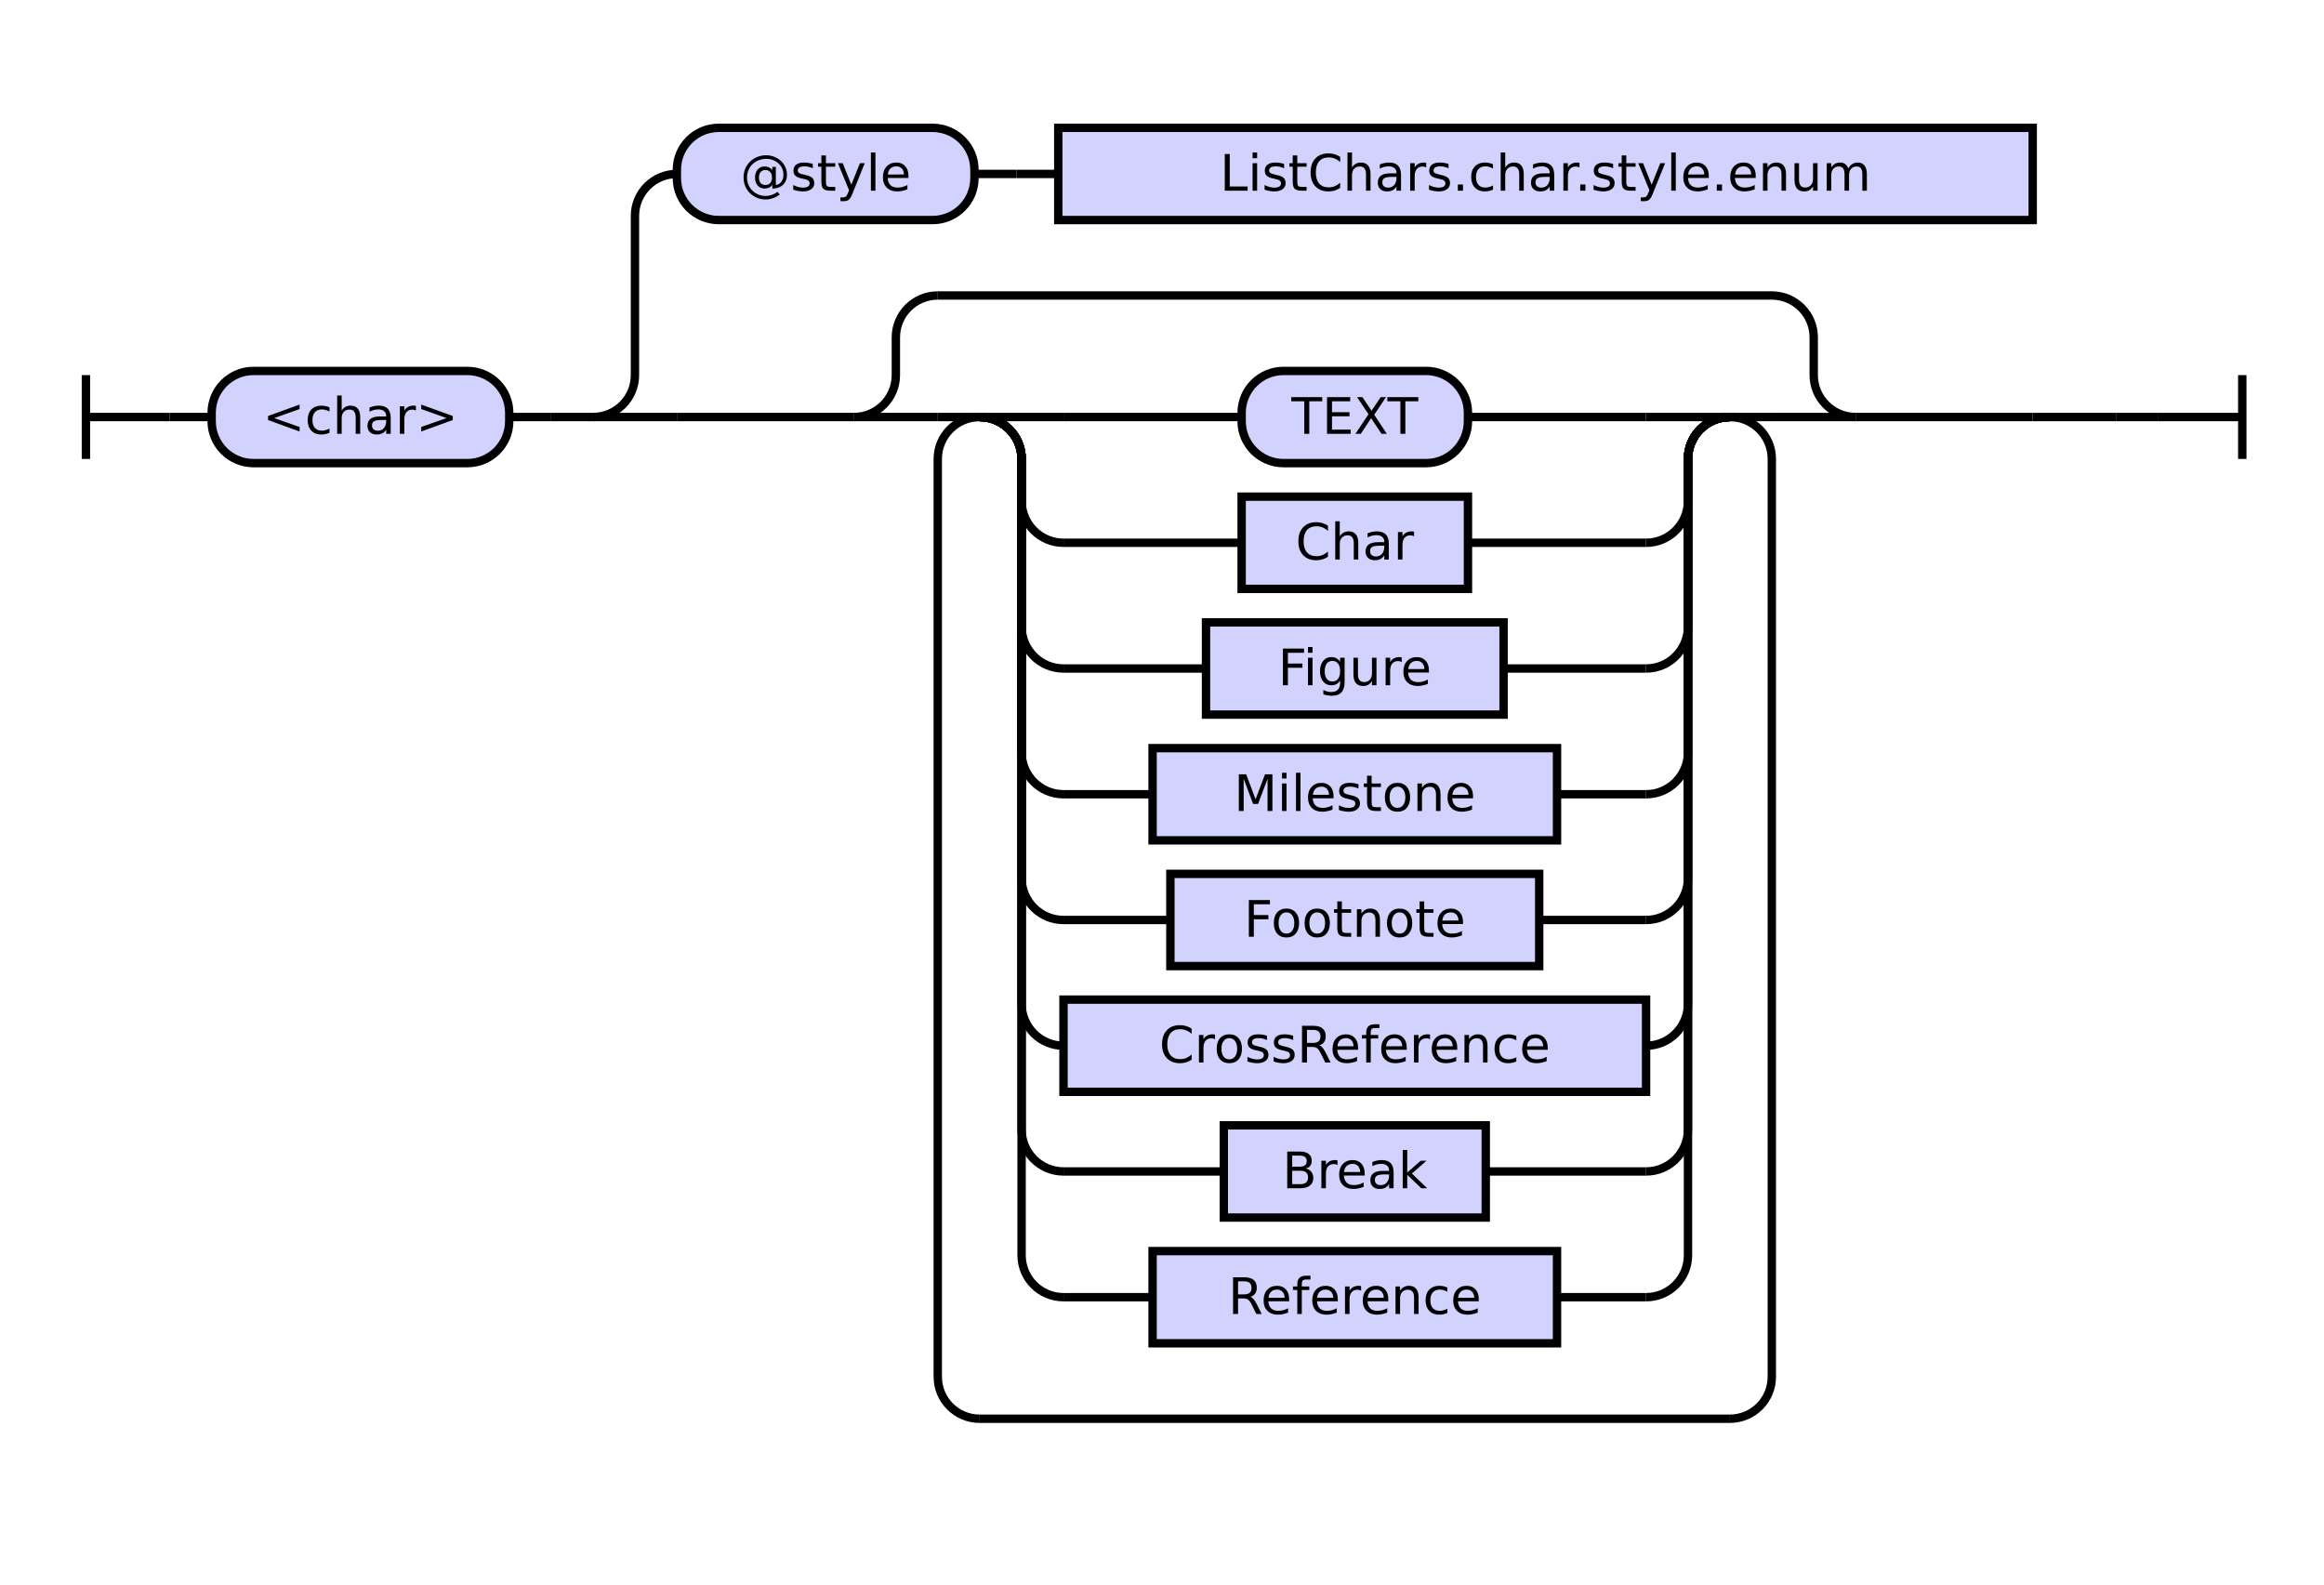
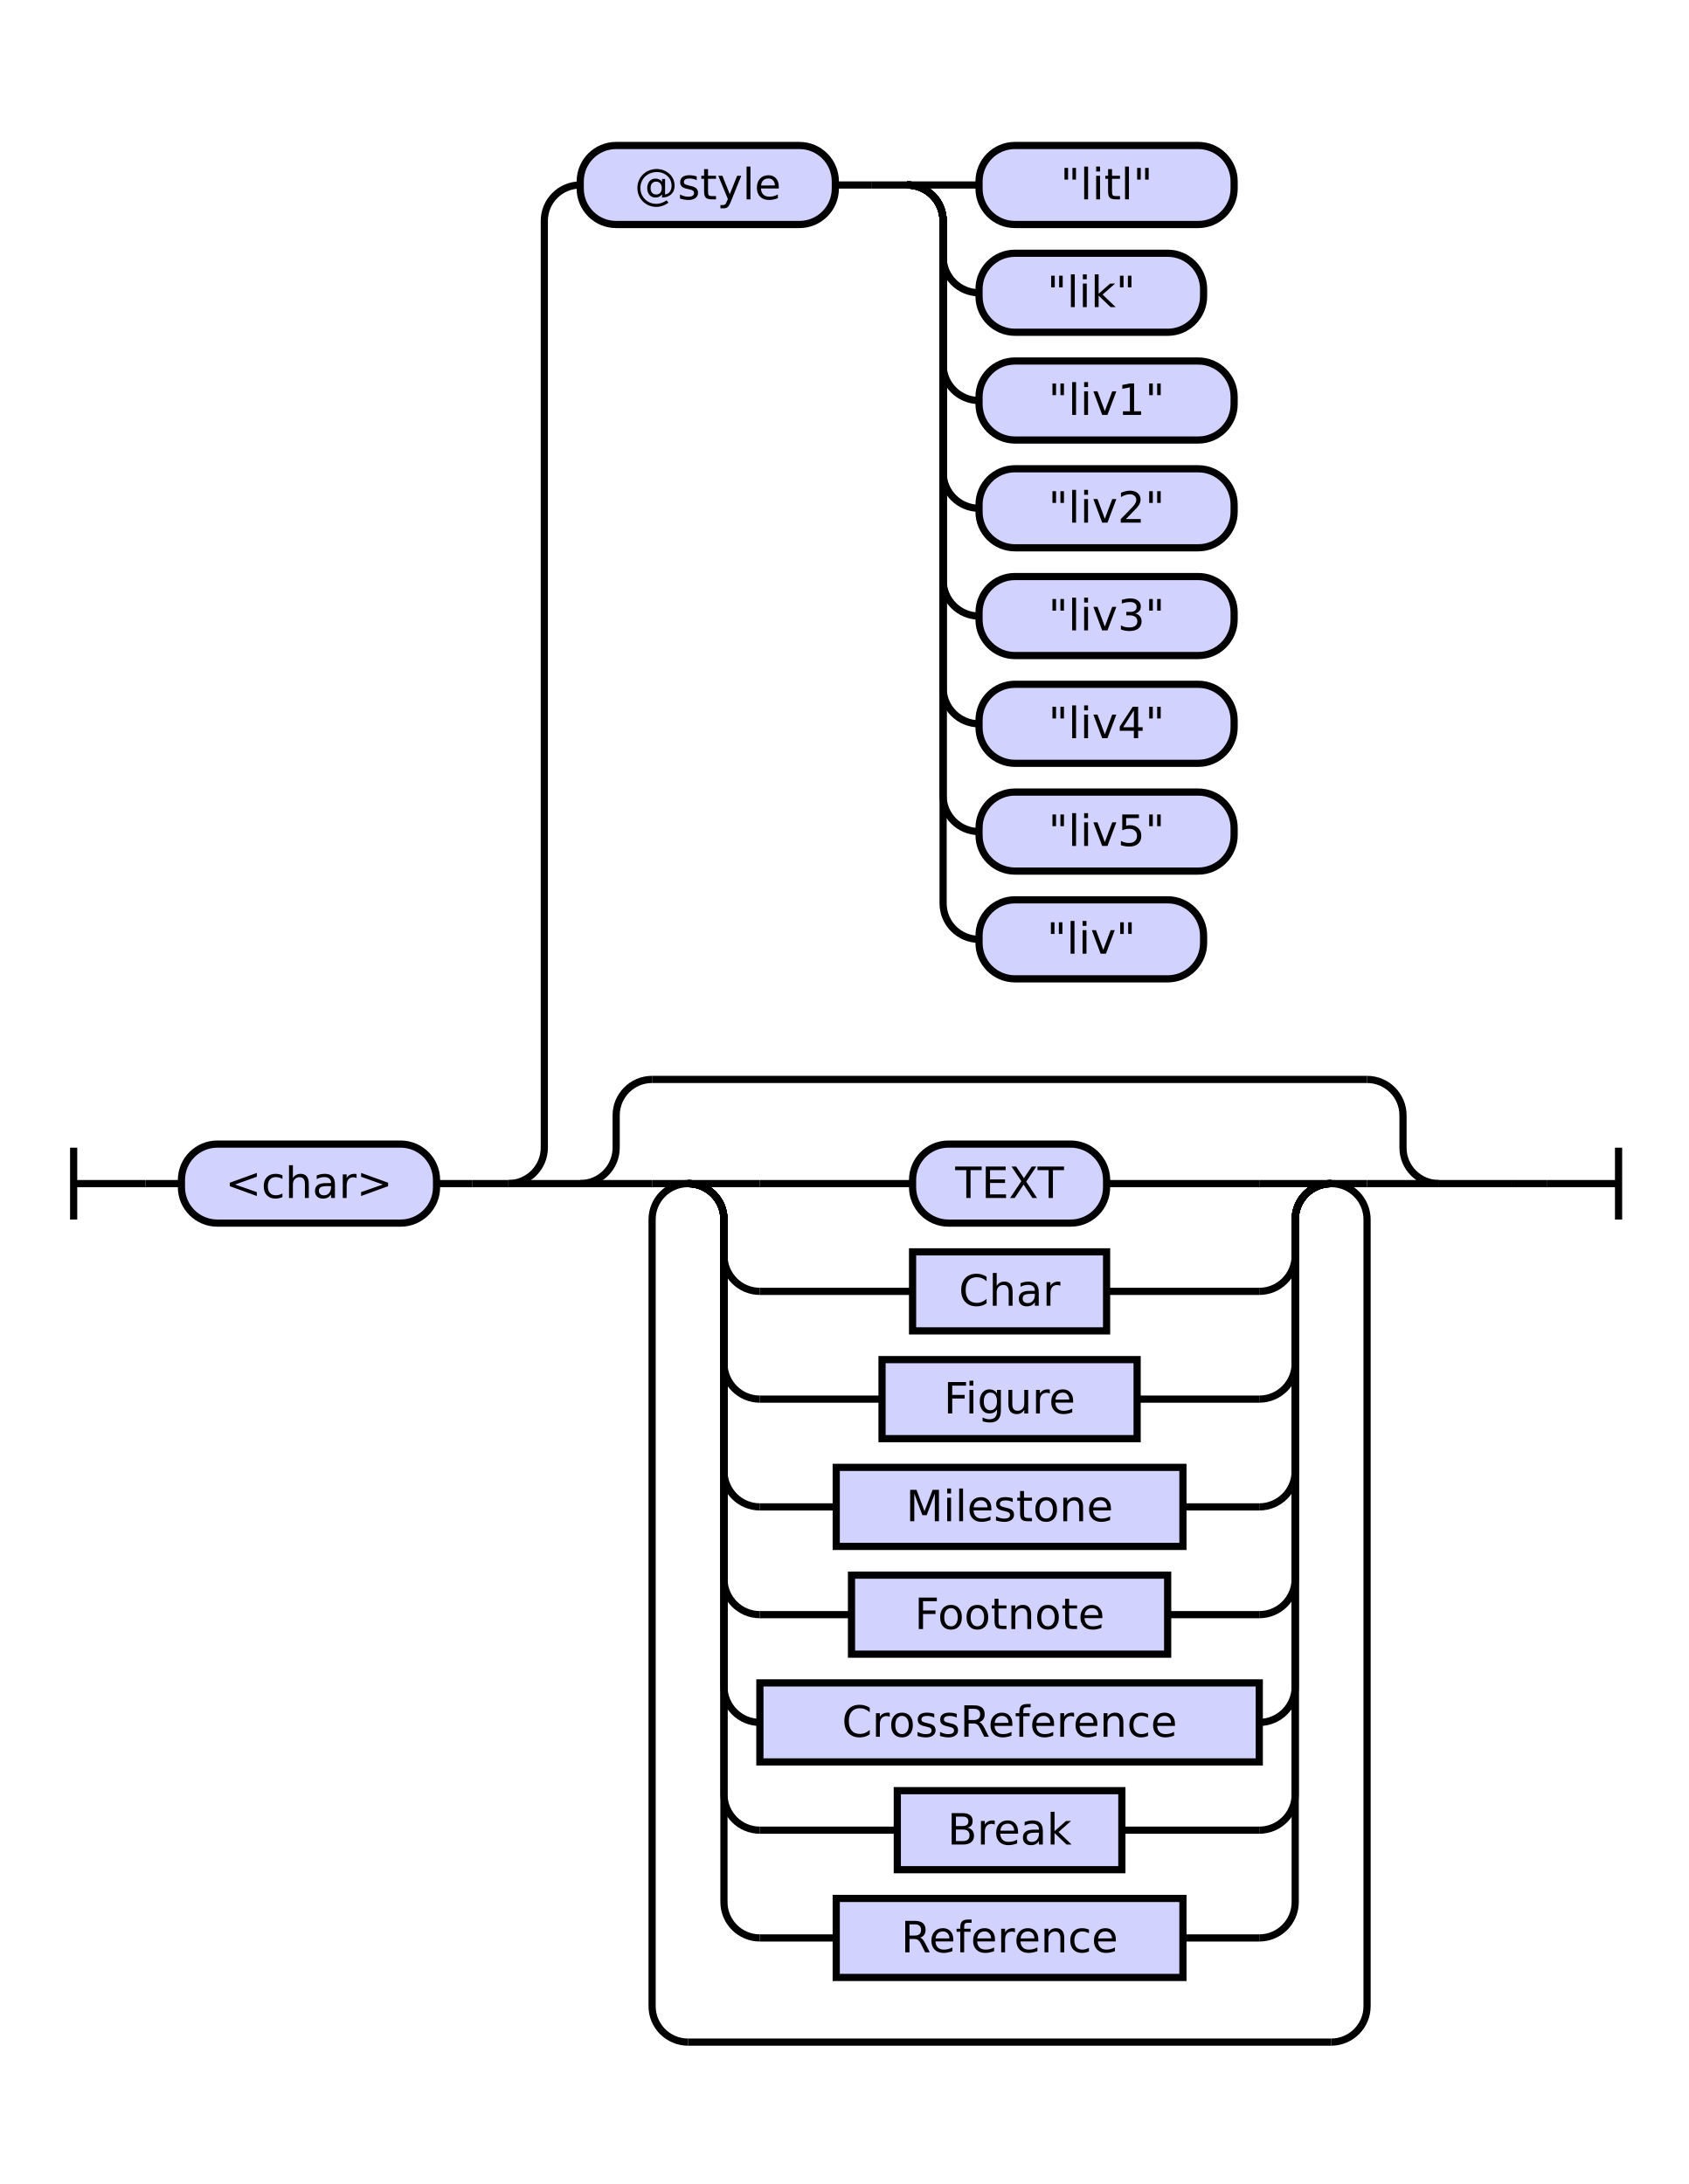
- <svg xmlns="http://www.w3.org/2000/svg" class="railroad-diagram" height="378" viewBox="0 0 554.5 378" width="554.5">
+ <svg xmlns="http://www.w3.org/2000/svg" class="railroad-diagram" height="608" viewBox="0 0 470.0 608" width="470.0">
  <g transform="translate(.5 .5)">
    <style>/*  */

    svg.railroad-diagram {
        background-color: hsl(30,20%,95%);
    }
    svg.railroad-diagram path {
        stroke-width: 2;
        stroke: black;
        fill: none;
    }
    svg.railroad-diagram text {
        font-size: 12px;
        text-anchor: middle;
        font-family: DejaVu Sans;
    }
    svg.railroad-diagram text.label {
        text-anchor:start;
    }
    svg.railroad-diagram text.comment {
        font-family: DejaVu Sans;
        font-size: 14px;
    }
    svg.railroad-diagram rect{
        stroke-width: 2;
        stroke: black;
        fill: rgb(210, 210, 255);
    }
    svg.railroad-diagram rect.group-box {
        stroke: gray;
        stroke-dasharray: 10 5;
        fill: none;
    }
    .terminal {
        font-family: DejaVu Sans;
    }
    svg.railroad-diagram g.altterminal rect {
        fill: rgb(251, 252, 207)
    }

/*  */
</style>
    <g>
-       <path d="M 20 89 v 20 m 0 -10 h 20" />
+       <path d="M 20 319 v 20 m 0 -10 h 20" />
    </g>
-     <path d="M 40 99 h 10" />
+     <path d="M 40 329 h 10" />
    <g>
-       <path d="M 50 99 h 0.0" />
-       <path d="M 504.5 99 h 0.0" />
+       <path d="M 50 329 h 0.0" />
+       <path d="M 420.0 329 h 0.0" />
      <g>
-         <path d="M 50.0 99 h 0.0" />
-         <path d="M 504.5 99 h 0.0" />
+         <path d="M 50.0 329 h 0.0" />
+         <path d="M 420.0 329 h 0.0" />
        <g class="terminal ">
-           <path d="M 50.0 99 h 0.0" />
-           <path d="M 121.0 99 h 0.0" />
-           <rect height="22" rx="10" ry="10" width="71.0" x="50.0" y="88" />
-           <text x="85.5" y="103">&lt;char&gt;</text>
+           <path d="M 50.0 329 h 0.0" />
+           <path d="M 121.0 329 h 0.0" />
+           <rect height="22" rx="10" ry="10" width="71.0" x="50.0" y="318" />
+           <text x="85.5" y="333">&lt;char&gt;</text>
        </g>
-         <path d="M 121.0 99 h 10" />
-         <path d="M 131.0 99 h 10" />
+         <path d="M 121.0 329 h 10" />
+         <path d="M 131.0 329 h 10" />
        <g>
-           <path d="M 141.0 99 h 0.0" />
-           <path d="M 504.5 99 h 0.0" />
-           <path d="M 141.0 99 a 10 10 0 0 0 10 -10 v -38 a 10 10 0 0 1 10 -10" />
+           <path d="M 141.0 329 h 0.0" />
+           <path d="M 420.0 329 h 0.0" />
+           <path d="M 141.0 329 a 10 10 0 0 0 10 -10 v -258 a 10 10 0 0 1 10 -10" />
          <g>
-             <path d="M 161.0 41 h 0.0" />
-             <path d="M 484.5 41 h 0.0" />
+             <path d="M 161.0 51 h 0.0" />
+             <path d="M 363.0 51 h 0.0" />
            <g class="terminal ">
-               <path d="M 161.0 41 h 0.0" />
-               <path d="M 232.0 41 h 0.0" />
-               <rect height="22" rx="10" ry="10" width="71.0" x="161.0" y="30" />
-               <text x="196.5" y="45">@style</text>
-             </g>
-             <path d="M 232.0 41 h 10" />
-             <path d="M 242.0 41 h 10" />
-             <g class="non-terminal ">
-               <path d="M 252.0 41 h 0.0" />
-               <path d="M 484.5 41 h 0.0" />
-               <rect height="22" width="232.5" x="252.0" y="30" />
-               <text x="368.25" y="45">ListChars.char.style.enum</text>
+               <path d="M 161.0 51 h 0.0" />
+               <path d="M 232.0 51 h 0.0" />
+               <rect height="22" rx="10" ry="10" width="71.0" x="161.0" y="40" />
+               <text x="196.5" y="55">@style</text>
+             </g>
+             <path d="M 232.0 51 h 10" />
+             <path d="M 242.0 51 h 10" />
+             <g>
+               <path d="M 252.0 51 h 0.0" />
+               <path d="M 252.0 51 h 20" />
+               <g class="terminal ">
+                 <path d="M 272.0 51 h 0.0" />
+                 <path d="M 343.0 51 h 0.0" />
+                 <rect height="22" rx="10" ry="10" width="71.0" x="272.0" y="40" />
+                 <text x="307.5" y="55">"litl"</text>
+               </g>
+               <path d="M 252.0 51 a 10 10 0 0 1 10 10 v 10 a 10 10 0 0 0 10 10" />
+               <g class="terminal ">
+                 <path d="M 272.0 81 h 0.0" />
+                 <path d="M 334.5 81 h 0.0" />
+                 <rect height="22" rx="10" ry="10" width="62.5" x="272.0" y="70" />
+                 <text x="303.25" y="85">"lik"</text>
+               </g>
+               <path d="M 252.0 51 a 10 10 0 0 1 10 10 v 40 a 10 10 0 0 0 10 10" />
+               <g class="terminal ">
+                 <path d="M 272.0 111 h 0.0" />
+                 <path d="M 343.0 111 h 0.0" />
+                 <rect height="22" rx="10" ry="10" width="71.0" x="272.0" y="100" />
+                 <text x="307.5" y="115">"liv1"</text>
+               </g>
+               <path d="M 252.0 51 a 10 10 0 0 1 10 10 v 70 a 10 10 0 0 0 10 10" />
+               <g class="terminal ">
+                 <path d="M 272.0 141 h 0.0" />
+                 <path d="M 343.0 141 h 0.0" />
+                 <rect height="22" rx="10" ry="10" width="71.0" x="272.0" y="130" />
+                 <text x="307.5" y="145">"liv2"</text>
+               </g>
+               <path d="M 252.0 51 a 10 10 0 0 1 10 10 v 100 a 10 10 0 0 0 10 10" />
+               <g class="terminal ">
+                 <path d="M 272.0 171 h 0.0" />
+                 <path d="M 343.0 171 h 0.0" />
+                 <rect height="22" rx="10" ry="10" width="71.0" x="272.0" y="160" />
+                 <text x="307.5" y="175">"liv3"</text>
+               </g>
+               <path d="M 252.0 51 a 10 10 0 0 1 10 10 v 130 a 10 10 0 0 0 10 10" />
+               <g class="terminal ">
+                 <path d="M 272.0 201 h 0.0" />
+                 <path d="M 343.0 201 h 0.0" />
+                 <rect height="22" rx="10" ry="10" width="71.0" x="272.0" y="190" />
+                 <text x="307.5" y="205">"liv4"</text>
+               </g>
+               <path d="M 252.0 51 a 10 10 0 0 1 10 10 v 160 a 10 10 0 0 0 10 10" />
+               <g class="terminal ">
+                 <path d="M 272.0 231 h 0.0" />
+                 <path d="M 343.0 231 h 0.0" />
+                 <rect height="22" rx="10" ry="10" width="71.0" x="272.0" y="220" />
+                 <text x="307.5" y="235">"liv5"</text>
+               </g>
+               <path d="M 252.0 51 a 10 10 0 0 1 10 10 v 190 a 10 10 0 0 0 10 10" />
+               <g class="terminal ">
+                 <path d="M 272.0 261 h 0.0" />
+                 <path d="M 334.5 261 h 0.0" />
+                 <rect height="22" rx="10" ry="10" width="62.5" x="272.0" y="250" />
+                 <text x="303.25" y="265">"liv"</text>
+               </g>
            </g>
          </g>
-           <path d="M 141.0 99 h 20" />
+           <path d="M 141.0 329 h 20" />
          <g>
-             <path d="M 161.0 99 h 42.25" />
-             <path d="M 442.25 99 h 42.25" />
-             <path d="M 203.25 99 a 10 10 0 0 0 10 -10 v -9 a 10 10 0 0 1 10 -10" />
+             <path d="M 161.0 329 h 0.0" />
+             <path d="M 400.0 329 h 0.0" />
+             <path d="M 161.0 329 a 10 10 0 0 0 10 -10 v -9 a 10 10 0 0 1 10 -10" />
            <g>
-               <path d="M 223.25 70 h 199.0" />
-             </g>
-             <path d="M 422.25 70 a 10 10 0 0 1 10 10 v 9 a 10 10 0 0 0 10 10" />
-             <path d="M 203.25 99 h 20" />
+               <path d="M 181.0 300 h 199.0" />
+             </g>
+             <path d="M 380.0 300 a 10 10 0 0 1 10 10 v 9 a 10 10 0 0 0 10 10" />
+             <path d="M 161.0 329 h 20" />
            <g>
-               <path d="M 223.25 99 h 0.0" />
-               <path d="M 422.25 99 h 0.0" />
-               <path d="M 223.25 99 h 10" />
+               <path d="M 181.0 329 h 0.0" />
+               <path d="M 380.0 329 h 0.0" />
+               <path d="M 181.0 329 h 10" />
              <g>
-                 <path d="M 233.25 99 h 0.0" />
-                 <path d="M 412.25 99 h 0.0" />
-                 <path d="M 233.25 99 h 20" />
+                 <path d="M 191.0 329 h 0.0" />
+                 <path d="M 370.0 329 h 0.0" />
+                 <path d="M 191.0 329 h 20" />
                <g class="terminal ">
-                   <path d="M 253.25 99 h 42.5" />
-                   <path d="M 349.75 99 h 42.5" />
-                   <rect height="22" rx="10" ry="10" width="54.0" x="295.75" y="88" />
-                   <text x="322.75" y="103">TEXT</text>
-                 </g>
-                 <path d="M 392.25 99 h 20" />
-                 <path d="M 233.25 99 a 10 10 0 0 1 10 10 v 10 a 10 10 0 0 0 10 10" />
-                 <g class="non-terminal ">
-                   <path d="M 253.25 129 h 42.5" />
-                   <path d="M 349.75 129 h 42.5" />
-                   <rect height="22" width="54.0" x="295.75" y="118" />
-                   <text x="322.75" y="133">Char</text>
-                 </g>
-                 <path d="M 392.25 129 a 10 10 0 0 0 10 -10 v -10 a 10 10 0 0 1 10 -10" />
-                 <path d="M 233.25 99 a 10 10 0 0 1 10 10 v 40 a 10 10 0 0 0 10 10" />
-                 <g class="non-terminal ">
-                   <path d="M 253.25 159 h 34.0" />
-                   <path d="M 358.25 159 h 34.0" />
-                   <rect height="22" width="71.0" x="287.25" y="148" />
-                   <text x="322.75" y="163">Figure</text>
-                 </g>
-                 <path d="M 392.25 159 a 10 10 0 0 0 10 -10 v -40 a 10 10 0 0 1 10 -10" />
-                 <path d="M 233.25 99 a 10 10 0 0 1 10 10 v 70 a 10 10 0 0 0 10 10" />
-                 <g class="non-terminal ">
-                   <path d="M 253.25 189 h 21.25" />
-                   <path d="M 371.0 189 h 21.25" />
-                   <rect height="22" width="96.5" x="274.5" y="178" />
-                   <text x="322.75" y="193">Milestone</text>
-                 </g>
-                 <path d="M 392.25 189 a 10 10 0 0 0 10 -10 v -70 a 10 10 0 0 1 10 -10" />
-                 <path d="M 233.25 99 a 10 10 0 0 1 10 10 v 100 a 10 10 0 0 0 10 10" />
-                 <g class="non-terminal ">
-                   <path d="M 253.25 219 h 25.5" />
-                   <path d="M 366.75 219 h 25.5" />
-                   <rect height="22" width="88.0" x="278.75" y="208" />
-                   <text x="322.75" y="223">Footnote</text>
-                 </g>
-                 <path d="M 392.25 219 a 10 10 0 0 0 10 -10 v -100 a 10 10 0 0 1 10 -10" />
-                 <path d="M 233.25 99 a 10 10 0 0 1 10 10 v 130 a 10 10 0 0 0 10 10" />
-                 <g class="non-terminal ">
-                   <path d="M 253.25 249 h 0.0" />
-                   <path d="M 392.25 249 h 0.0" />
-                   <rect height="22" width="139.0" x="253.25" y="238" />
-                   <text x="322.75" y="253">CrossReference</text>
-                 </g>
-                 <path d="M 392.25 249 a 10 10 0 0 0 10 -10 v -130 a 10 10 0 0 1 10 -10" />
-                 <path d="M 233.25 99 a 10 10 0 0 1 10 10 v 160 a 10 10 0 0 0 10 10" />
-                 <g class="non-terminal ">
-                   <path d="M 253.25 279 h 38.25" />
-                   <path d="M 354.0 279 h 38.25" />
-                   <rect height="22" width="62.5" x="291.5" y="268" />
-                   <text x="322.75" y="283">Break</text>
-                 </g>
-                 <path d="M 392.25 279 a 10 10 0 0 0 10 -10 v -160 a 10 10 0 0 1 10 -10" />
-                 <path d="M 233.25 99 a 10 10 0 0 1 10 10 v 190 a 10 10 0 0 0 10 10" />
-                 <g class="non-terminal ">
-                   <path d="M 253.25 309 h 21.25" />
-                   <path d="M 371.0 309 h 21.25" />
-                   <rect height="22" width="96.5" x="274.5" y="298" />
-                   <text x="322.75" y="313">Reference</text>
-                 </g>
-                 <path d="M 392.25 309 a 10 10 0 0 0 10 -10 v -190 a 10 10 0 0 1 10 -10" />
-               </g>
-               <path d="M 412.25 99 h 10" />
-               <path d="M 233.25 99 a 10 10 0 0 0 -10 10 v 219 a 10 10 0 0 0 10 10" />
+                   <path d="M 211.0 329 h 42.5" />
+                   <path d="M 307.5 329 h 42.5" />
+                   <rect height="22" rx="10" ry="10" width="54.0" x="253.5" y="318" />
+                   <text x="280.5" y="333">TEXT</text>
+                 </g>
+                 <path d="M 350.0 329 h 20" />
+                 <path d="M 191.0 329 a 10 10 0 0 1 10 10 v 10 a 10 10 0 0 0 10 10" />
+                 <g class="non-terminal ">
+                   <path d="M 211.0 359 h 42.5" />
+                   <path d="M 307.5 359 h 42.5" />
+                   <rect height="22" width="54.0" x="253.5" y="348" />
+                   <text x="280.5" y="363">Char</text>
+                 </g>
+                 <path d="M 350.0 359 a 10 10 0 0 0 10 -10 v -10 a 10 10 0 0 1 10 -10" />
+                 <path d="M 191.0 329 a 10 10 0 0 1 10 10 v 40 a 10 10 0 0 0 10 10" />
+                 <g class="non-terminal ">
+                   <path d="M 211.0 389 h 34.0" />
+                   <path d="M 316.0 389 h 34.0" />
+                   <rect height="22" width="71.0" x="245.0" y="378" />
+                   <text x="280.5" y="393">Figure</text>
+                 </g>
+                 <path d="M 350.0 389 a 10 10 0 0 0 10 -10 v -40 a 10 10 0 0 1 10 -10" />
+                 <path d="M 191.0 329 a 10 10 0 0 1 10 10 v 70 a 10 10 0 0 0 10 10" />
+                 <g class="non-terminal ">
+                   <path d="M 211.0 419 h 21.25" />
+                   <path d="M 328.75 419 h 21.25" />
+                   <rect height="22" width="96.5" x="232.25" y="408" />
+                   <text x="280.5" y="423">Milestone</text>
+                 </g>
+                 <path d="M 350.0 419 a 10 10 0 0 0 10 -10 v -70 a 10 10 0 0 1 10 -10" />
+                 <path d="M 191.0 329 a 10 10 0 0 1 10 10 v 100 a 10 10 0 0 0 10 10" />
+                 <g class="non-terminal ">
+                   <path d="M 211.0 449 h 25.5" />
+                   <path d="M 324.5 449 h 25.5" />
+                   <rect height="22" width="88.0" x="236.5" y="438" />
+                   <text x="280.5" y="453">Footnote</text>
+                 </g>
+                 <path d="M 350.0 449 a 10 10 0 0 0 10 -10 v -100 a 10 10 0 0 1 10 -10" />
+                 <path d="M 191.0 329 a 10 10 0 0 1 10 10 v 130 a 10 10 0 0 0 10 10" />
+                 <g class="non-terminal ">
+                   <path d="M 211.0 479 h 0.0" />
+                   <path d="M 350.0 479 h 0.0" />
+                   <rect height="22" width="139.0" x="211.0" y="468" />
+                   <text x="280.5" y="483">CrossReference</text>
+                 </g>
+                 <path d="M 350.0 479 a 10 10 0 0 0 10 -10 v -130 a 10 10 0 0 1 10 -10" />
+                 <path d="M 191.0 329 a 10 10 0 0 1 10 10 v 160 a 10 10 0 0 0 10 10" />
+                 <g class="non-terminal ">
+                   <path d="M 211.0 509 h 38.25" />
+                   <path d="M 311.75 509 h 38.25" />
+                   <rect height="22" width="62.5" x="249.25" y="498" />
+                   <text x="280.5" y="513">Break</text>
+                 </g>
+                 <path d="M 350.0 509 a 10 10 0 0 0 10 -10 v -160 a 10 10 0 0 1 10 -10" />
+                 <path d="M 191.0 329 a 10 10 0 0 1 10 10 v 190 a 10 10 0 0 0 10 10" />
+                 <g class="non-terminal ">
+                   <path d="M 211.0 539 h 21.25" />
+                   <path d="M 328.75 539 h 21.25" />
+                   <rect height="22" width="96.5" x="232.25" y="528" />
+                   <text x="280.5" y="543">Reference</text>
+                 </g>
+                 <path d="M 350.0 539 a 10 10 0 0 0 10 -10 v -190 a 10 10 0 0 1 10 -10" />
+               </g>
+               <path d="M 370.0 329 h 10" />
+               <path d="M 191.0 329 a 10 10 0 0 0 -10 10 v 219 a 10 10 0 0 0 10 10" />
              <g>
-                 <path d="M 233.25 338 h 179.0" />
-               </g>
-               <path d="M 412.25 338 a 10 10 0 0 0 10 -10 v -219 a 10 10 0 0 0 -10 -10" />
-             </g>
-             <path d="M 422.25 99 h 20" />
+                 <path d="M 191.0 568 h 179.0" />
+               </g>
+               <path d="M 370.0 568 a 10 10 0 0 0 10 -10 v -219 a 10 10 0 0 0 -10 -10" />
+             </g>
+             <path d="M 380.0 329 h 20" />
          </g>
-           <path d="M 484.5 99 h 20" />
+           <path d="M 400.0 329 h 20" />
        </g>
      </g>
    </g>
-     <path d="M 504.5 99 h 10" />
-     <path d="M 514.5 99 h 20 m 0 -10 v 20" />
+     <path d="M 420.0 329 h 10" />
+     <path d="M 430.0 329 h 20 m 0 -10 v 20" />
  </g>
</svg>
